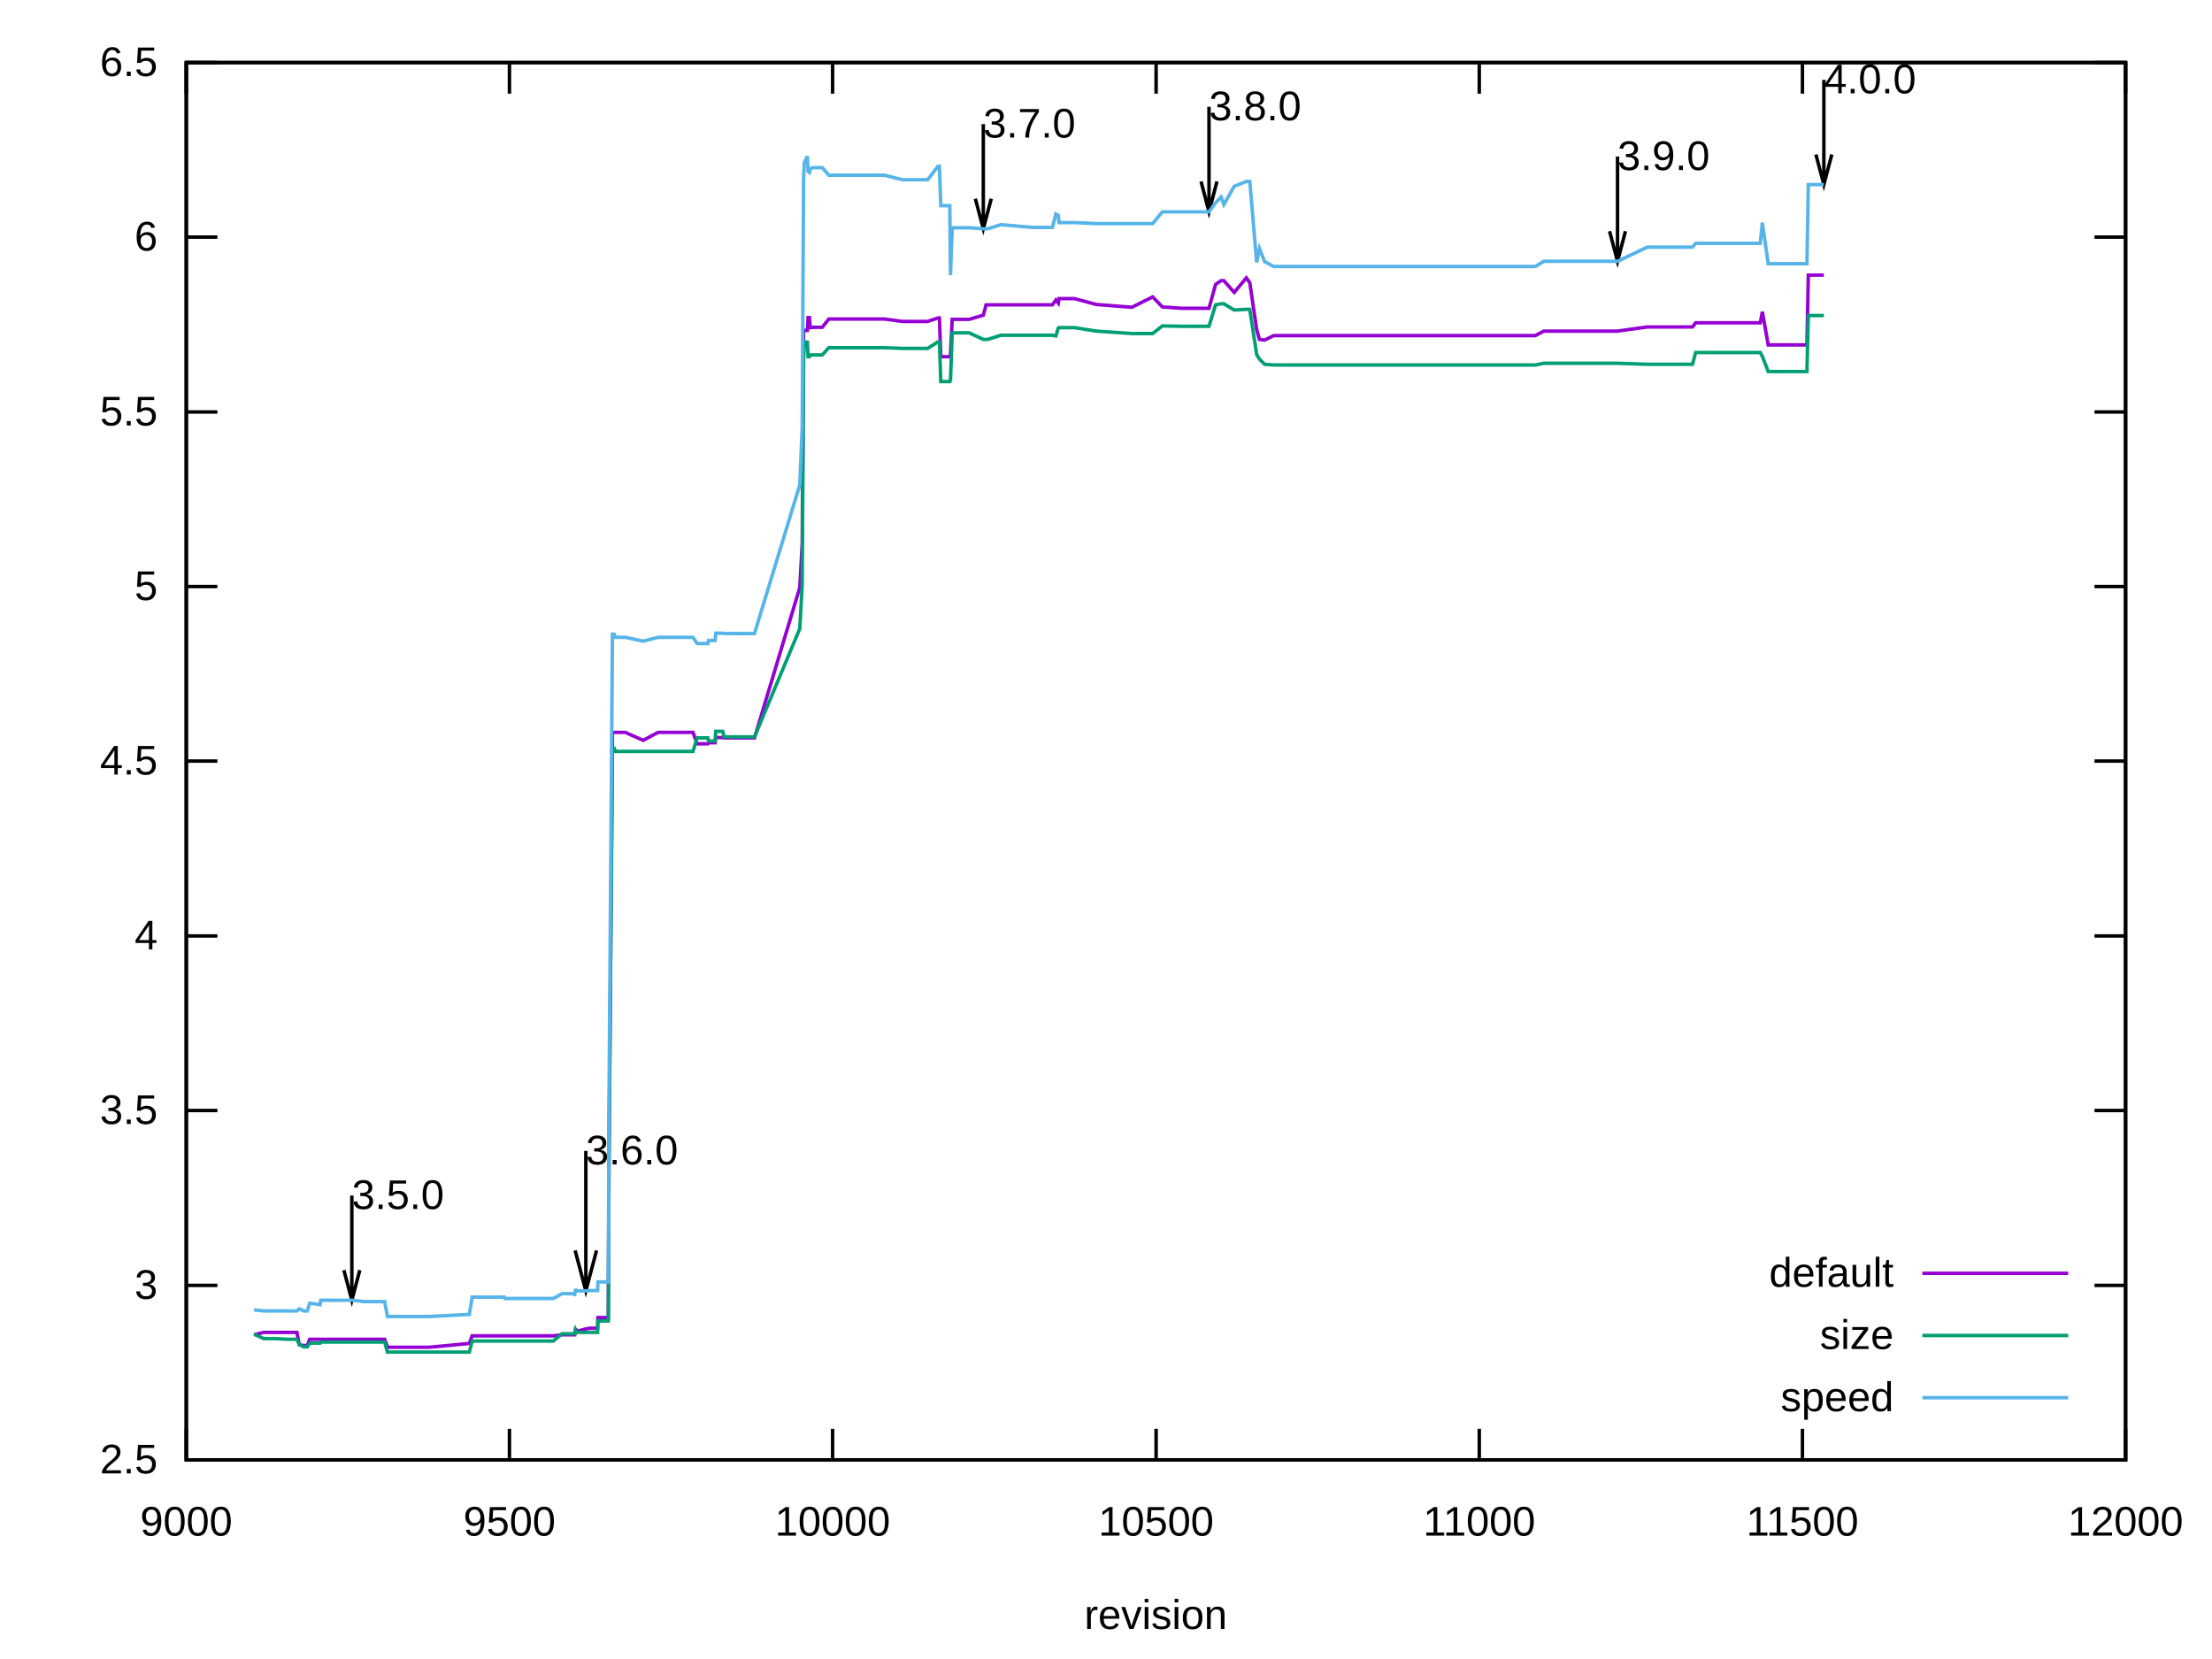
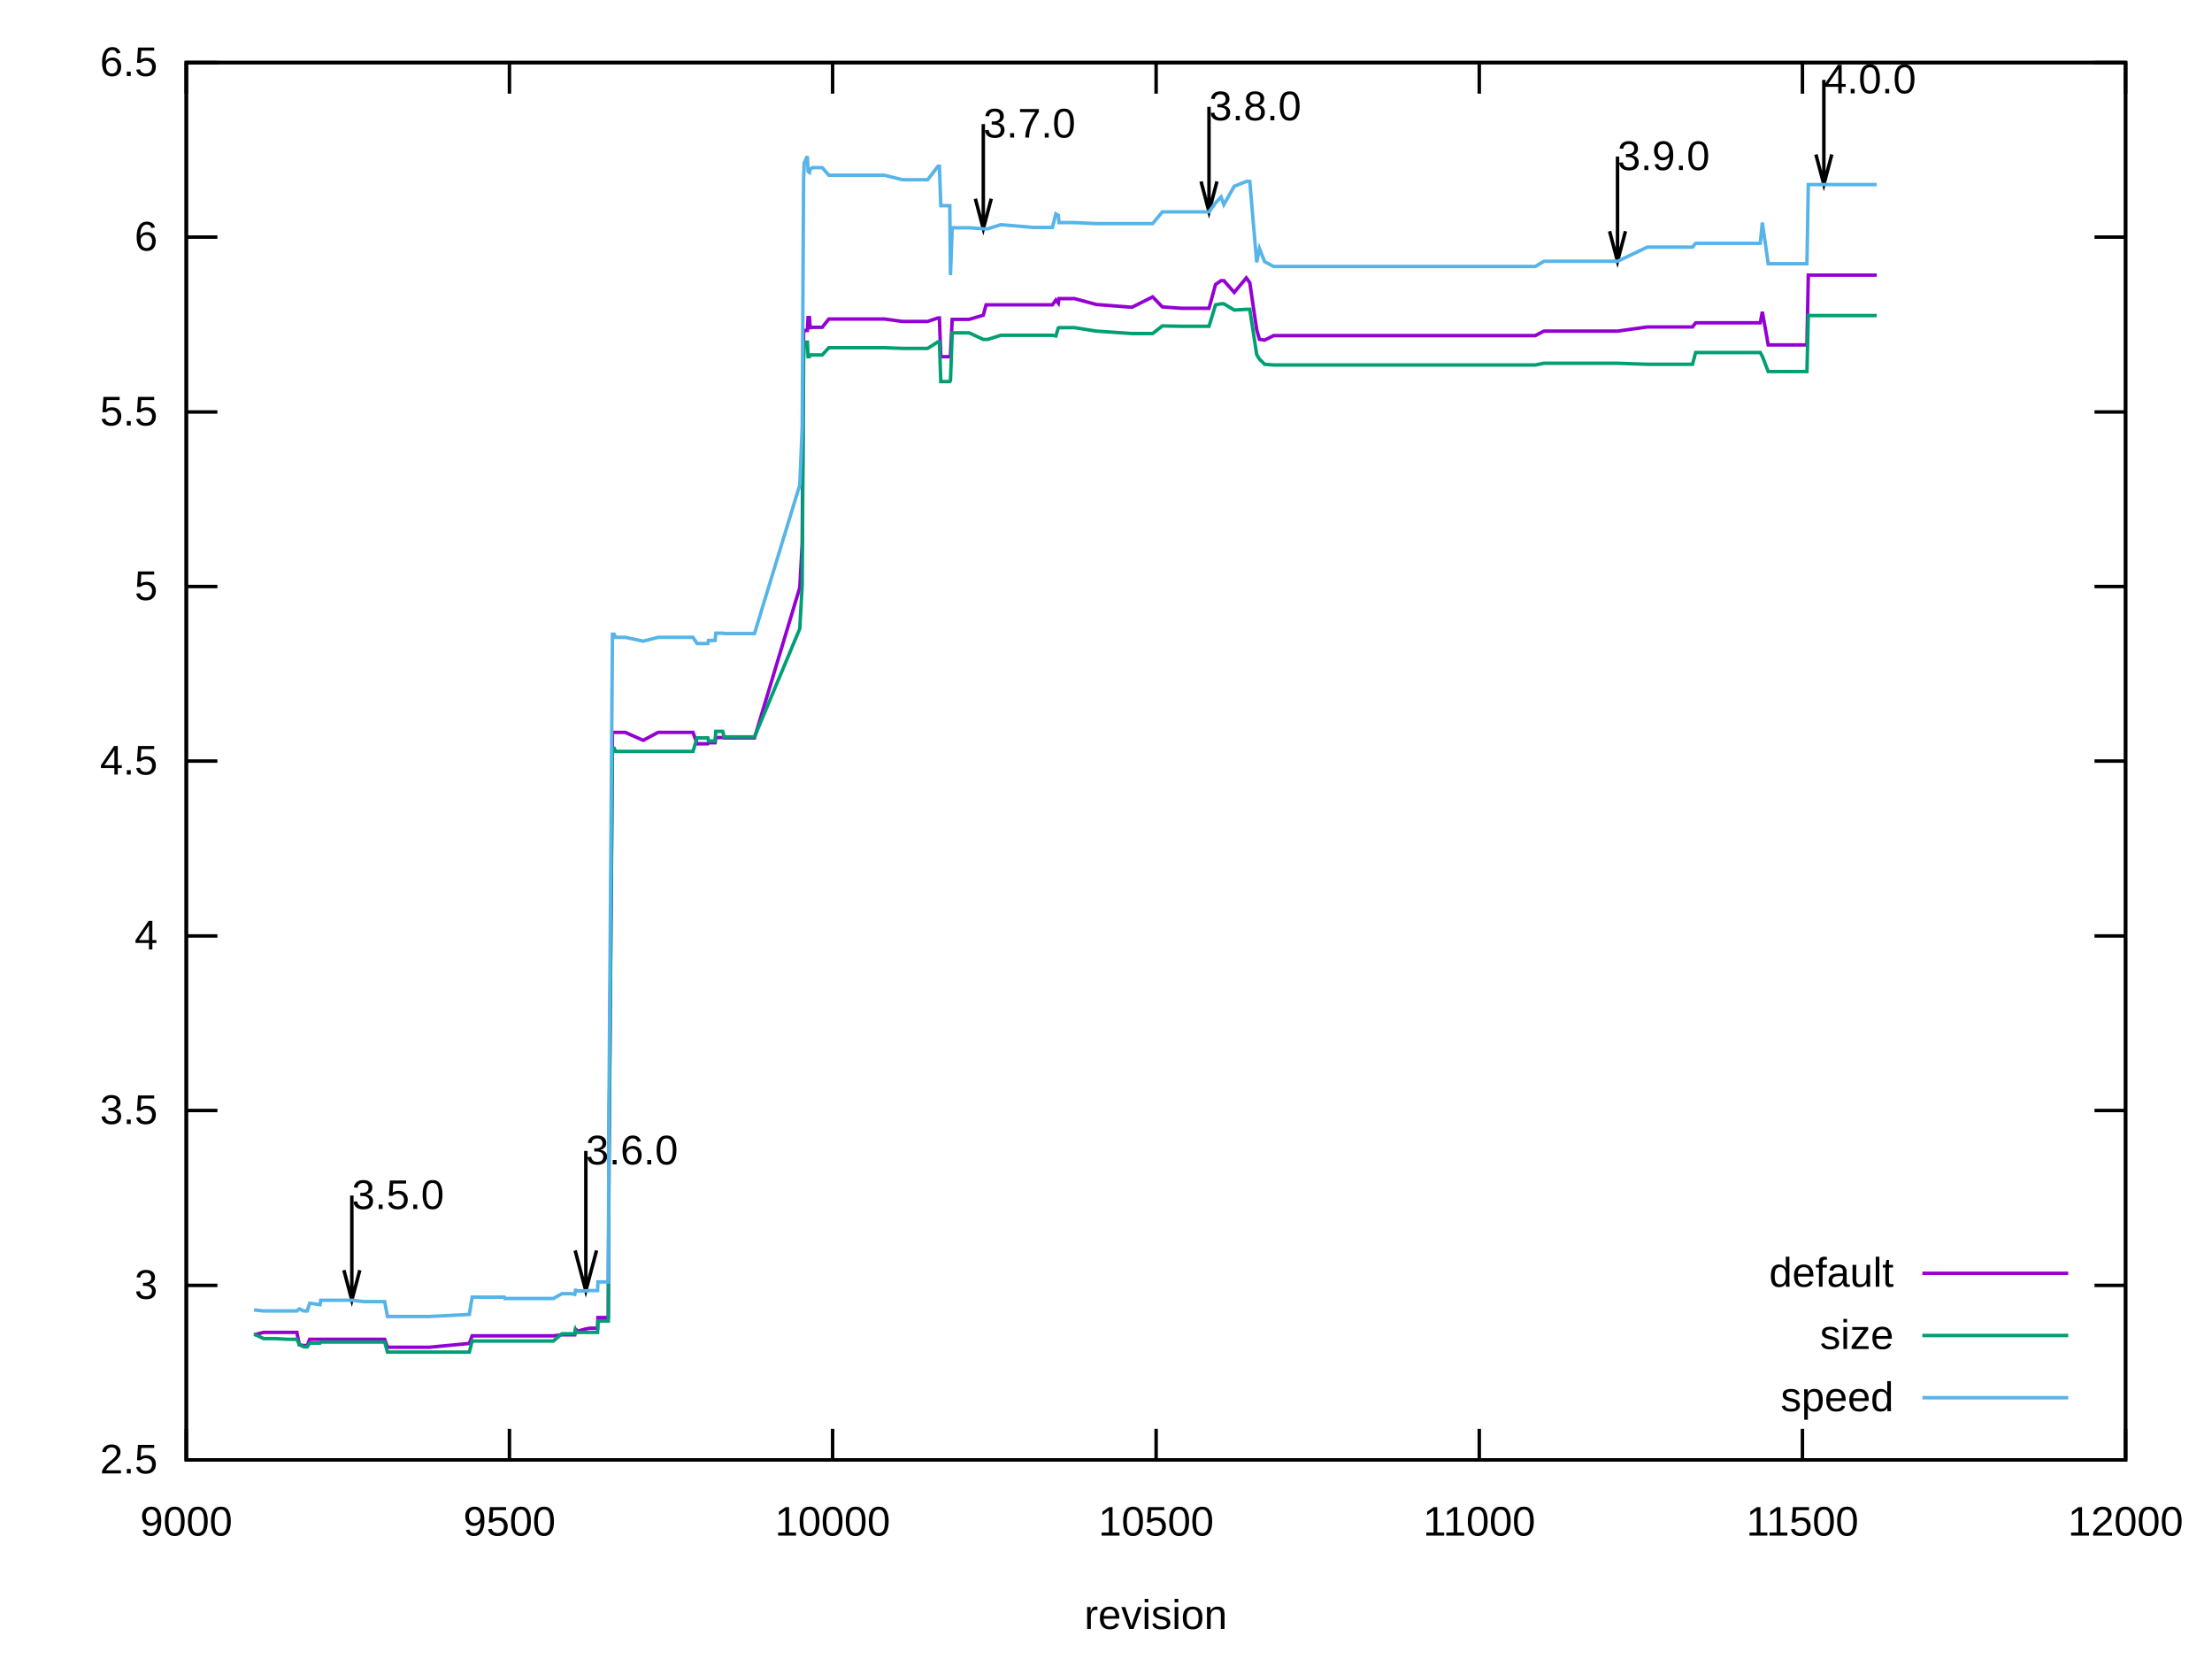
<svg xmlns="http://www.w3.org/2000/svg" xmlns:xlink="http://www.w3.org/1999/xlink" width="640" height="480" viewBox="0 0 640 480">
  <g id="gnuplot_canvas">
    <rect x="0" y="0" width="640" height="480" fill="none" />
    <defs>
      <circle id="gpDot" r="0.5" stroke-width="0.5" stroke="currentColor" />
      <path id="gpPt0" stroke-width="0.222" stroke="currentColor" d="M-1,0 h2 M0,-1 v2" />
      <path id="gpPt1" stroke-width="0.222" stroke="currentColor" d="M-1,-1 L1,1 M1,-1 L-1,1" />
      <path id="gpPt2" stroke-width="0.222" stroke="currentColor" d="M-1,0 L1,0 M0,-1 L0,1 M-1,-1 L1,1 M-1,1 L1,-1" />
      <rect id="gpPt3" stroke-width="0.222" stroke="currentColor" x="-1" y="-1" width="2" height="2" />
      <rect id="gpPt4" stroke-width="0.222" stroke="currentColor" fill="currentColor" x="-1" y="-1" width="2" height="2" />
      <circle id="gpPt5" stroke-width="0.222" stroke="currentColor" cx="0" cy="0" r="1" />
      <use xlink:href="#gpPt5" id="gpPt6" fill="currentColor" stroke="none" />
      <path id="gpPt7" stroke-width="0.222" stroke="currentColor" d="M0,-1.33 L-1.33,0.67 L1.33,0.67 z" />
      <use xlink:href="#gpPt7" id="gpPt8" fill="currentColor" stroke="none" />
      <use xlink:href="#gpPt7" id="gpPt9" stroke="currentColor" transform="rotate(180)" />
      <use xlink:href="#gpPt9" id="gpPt10" fill="currentColor" stroke="none" />
      <use xlink:href="#gpPt3" id="gpPt11" stroke="currentColor" transform="rotate(45)" />
      <use xlink:href="#gpPt11" id="gpPt12" fill="currentColor" stroke="none" />
      <path id="gpPt13" stroke-width="0.222" stroke="currentColor" d="M0,1.330 L1.265,0.411 L0.782,-1.067 L-0.782,-1.076 L-1.265,0.411 z" />
      <use xlink:href="#gpPt13" id="gpPt14" fill="currentColor" stroke="none" />
      <filter id="textbox" filterUnits="objectBoundingBox" x="0" y="0" height="1" width="1">
        <feFlood flood-color="white" flood-opacity="1" result="bgnd" />
        <feComposite in="SourceGraphic" in2="bgnd" operator="atop" />
      </filter>
      <filter id="greybox" filterUnits="objectBoundingBox" x="0" y="0" height="1" width="1">
        <feFlood flood-color="lightgrey" flood-opacity="1" result="grey" />
        <feComposite in="SourceGraphic" in2="grey" operator="atop" />
      </filter>
    </defs>
    <g fill="none" color="white" stroke="currentColor" stroke-width="1.00" stroke-linecap="butt" stroke-linejoin="miter">
</g>
    <g fill="none" color="black" stroke="currentColor" stroke-width="1.00" stroke-linecap="butt" stroke-linejoin="miter">
      <path stroke="black" d="M53.9,422.4 L62.9,422.4 M615.0,422.4 L606.0,422.4  " />
      <g transform="translate(45.6,426.3)" stroke="none" fill="black" font-family="Arial" font-size="12.00" text-anchor="end">
        <text>
          <tspan font-family="Arial"> 2.5</tspan>
        </text>
      </g>
    </g>
    <g fill="none" color="black" stroke="currentColor" stroke-width="1.00" stroke-linecap="butt" stroke-linejoin="miter">
      <path stroke="black" d="M53.9,371.9 L62.9,371.9 M615.0,371.9 L606.0,371.9  " />
      <g transform="translate(45.6,375.8)" stroke="none" fill="black" font-family="Arial" font-size="12.00" text-anchor="end">
        <text>
          <tspan font-family="Arial"> 3</tspan>
        </text>
      </g>
    </g>
    <g fill="none" color="black" stroke="currentColor" stroke-width="1.00" stroke-linecap="butt" stroke-linejoin="miter">
      <path stroke="black" d="M53.9,321.3 L62.9,321.3 M615.0,321.3 L606.0,321.3  " />
      <g transform="translate(45.6,325.2)" stroke="none" fill="black" font-family="Arial" font-size="12.00" text-anchor="end">
        <text>
          <tspan font-family="Arial"> 3.5</tspan>
        </text>
      </g>
    </g>
    <g fill="none" color="black" stroke="currentColor" stroke-width="1.00" stroke-linecap="butt" stroke-linejoin="miter">
      <path stroke="black" d="M53.9,270.8 L62.9,270.8 M615.0,270.8 L606.0,270.8  " />
      <g transform="translate(45.6,274.7)" stroke="none" fill="black" font-family="Arial" font-size="12.00" text-anchor="end">
        <text>
          <tspan font-family="Arial"> 4</tspan>
        </text>
      </g>
    </g>
    <g fill="none" color="black" stroke="currentColor" stroke-width="1.00" stroke-linecap="butt" stroke-linejoin="miter">
      <path stroke="black" d="M53.9,220.2 L62.9,220.2 M615.0,220.2 L606.0,220.2  " />
      <g transform="translate(45.6,224.1)" stroke="none" fill="black" font-family="Arial" font-size="12.00" text-anchor="end">
        <text>
          <tspan font-family="Arial"> 4.5</tspan>
        </text>
      </g>
    </g>
    <g fill="none" color="black" stroke="currentColor" stroke-width="1.00" stroke-linecap="butt" stroke-linejoin="miter">
      <path stroke="black" d="M53.9,169.7 L62.9,169.7 M615.0,169.7 L606.0,169.7  " />
      <g transform="translate(45.6,173.6)" stroke="none" fill="black" font-family="Arial" font-size="12.00" text-anchor="end">
        <text>
          <tspan font-family="Arial"> 5</tspan>
        </text>
      </g>
    </g>
    <g fill="none" color="black" stroke="currentColor" stroke-width="1.00" stroke-linecap="butt" stroke-linejoin="miter">
      <path stroke="black" d="M53.9,119.2 L62.9,119.2 M615.0,119.2 L606.0,119.2  " />
      <g transform="translate(45.6,123.1)" stroke="none" fill="black" font-family="Arial" font-size="12.00" text-anchor="end">
        <text>
          <tspan font-family="Arial"> 5.5</tspan>
        </text>
      </g>
    </g>
    <g fill="none" color="black" stroke="currentColor" stroke-width="1.00" stroke-linecap="butt" stroke-linejoin="miter">
      <path stroke="black" d="M53.9,68.6 L62.9,68.6 M615.0,68.6 L606.0,68.6  " />
      <g transform="translate(45.6,72.5)" stroke="none" fill="black" font-family="Arial" font-size="12.00" text-anchor="end">
        <text>
          <tspan font-family="Arial"> 6</tspan>
        </text>
      </g>
    </g>
    <g fill="none" color="black" stroke="currentColor" stroke-width="1.00" stroke-linecap="butt" stroke-linejoin="miter">
      <path stroke="black" d="M53.9,18.1 L62.9,18.1 M615.0,18.1 L606.0,18.1  " />
      <g transform="translate(45.6,22.0)" stroke="none" fill="black" font-family="Arial" font-size="12.00" text-anchor="end">
        <text>
          <tspan font-family="Arial"> 6.5</tspan>
        </text>
      </g>
    </g>
    <g fill="none" color="black" stroke="currentColor" stroke-width="1.00" stroke-linecap="butt" stroke-linejoin="miter">
      <path stroke="black" d="M53.9,422.4 L53.9,413.4 M53.9,18.1 L53.9,27.1  " />
      <g transform="translate(53.9,444.3)" stroke="none" fill="black" font-family="Arial" font-size="12.00" text-anchor="middle">
        <text>
          <tspan font-family="Arial"> 9000</tspan>
        </text>
      </g>
    </g>
    <g fill="none" color="black" stroke="currentColor" stroke-width="1.00" stroke-linecap="butt" stroke-linejoin="miter">
      <path stroke="black" d="M147.4,422.4 L147.4,413.4 M147.4,18.1 L147.4,27.1  " />
      <g transform="translate(147.4,444.3)" stroke="none" fill="black" font-family="Arial" font-size="12.00" text-anchor="middle">
        <text>
          <tspan font-family="Arial"> 9500</tspan>
        </text>
      </g>
    </g>
    <g fill="none" color="black" stroke="currentColor" stroke-width="1.00" stroke-linecap="butt" stroke-linejoin="miter">
      <path stroke="black" d="M240.9,422.4 L240.9,413.4 M240.9,18.1 L240.9,27.1  " />
      <g transform="translate(240.9,444.3)" stroke="none" fill="black" font-family="Arial" font-size="12.00" text-anchor="middle">
        <text>
          <tspan font-family="Arial"> 10000</tspan>
        </text>
      </g>
    </g>
    <g fill="none" color="black" stroke="currentColor" stroke-width="1.00" stroke-linecap="butt" stroke-linejoin="miter">
      <path stroke="black" d="M334.5,422.4 L334.5,413.4 M334.5,18.1 L334.5,27.1  " />
      <g transform="translate(334.5,444.3)" stroke="none" fill="black" font-family="Arial" font-size="12.00" text-anchor="middle">
        <text>
          <tspan font-family="Arial"> 10500</tspan>
        </text>
      </g>
    </g>
    <g fill="none" color="black" stroke="currentColor" stroke-width="1.00" stroke-linecap="butt" stroke-linejoin="miter">
      <path stroke="black" d="M428.0,422.4 L428.0,413.4 M428.0,18.1 L428.0,27.1  " />
      <g transform="translate(428.0,444.3)" stroke="none" fill="black" font-family="Arial" font-size="12.00" text-anchor="middle">
        <text>
          <tspan font-family="Arial"> 11000</tspan>
        </text>
      </g>
    </g>
    <g fill="none" color="black" stroke="currentColor" stroke-width="1.00" stroke-linecap="butt" stroke-linejoin="miter">
      <path stroke="black" d="M521.5,422.4 L521.5,413.4 M521.5,18.1 L521.5,27.1  " />
      <g transform="translate(521.5,444.3)" stroke="none" fill="black" font-family="Arial" font-size="12.00" text-anchor="middle">
        <text>
          <tspan font-family="Arial"> 11500</tspan>
        </text>
      </g>
    </g>
    <g fill="none" color="black" stroke="currentColor" stroke-width="1.00" stroke-linecap="butt" stroke-linejoin="miter">
      <path stroke="black" d="M615.0,422.4 L615.0,413.4 M615.0,18.1 L615.0,27.1  " />
      <g transform="translate(615.0,444.3)" stroke="none" fill="black" font-family="Arial" font-size="12.00" text-anchor="middle">
        <text>
          <tspan font-family="Arial"> 12000</tspan>
        </text>
      </g>
    </g>
    <g fill="none" color="black" stroke="currentColor" stroke-width="1.00" stroke-linecap="butt" stroke-linejoin="miter">
</g>
    <g fill="none" color="black" stroke="currentColor" stroke-width="1.00" stroke-linecap="butt" stroke-linejoin="miter">
      <path stroke="black" d="M53.9,18.1 L53.9,422.4 L615.0,422.4 L615.0,18.1 L53.9,18.1 Z  " />
      <g transform="translate(101.8,349.8)" stroke="none" fill="black" font-family="Arial" font-size="12.00" text-anchor="start">
        <text>
          <tspan font-family="Arial">3.5.0</tspan>
        </text>
      </g>
      <g transform="translate(169.5,336.9)" stroke="none" fill="black" font-family="Arial" font-size="12.00" text-anchor="start">
        <text>
          <tspan font-family="Arial">3.6.0</tspan>
        </text>
      </g>
      <g transform="translate(284.5,39.8)" stroke="none" fill="black" font-family="Arial" font-size="12.00" text-anchor="start">
        <text>
          <tspan font-family="Arial">3.7.0</tspan>
        </text>
      </g>
      <g transform="translate(349.8,34.8)" stroke="none" fill="black" font-family="Arial" font-size="12.00" text-anchor="start">
        <text>
          <tspan font-family="Arial">3.8.0</tspan>
        </text>
      </g>
      <g transform="translate(468.0,49.2)" stroke="none" fill="black" font-family="Arial" font-size="12.00" text-anchor="start">
        <text>
          <tspan font-family="Arial">3.9.0</tspan>
        </text>
      </g>
      <g transform="translate(527.7,27.0)" stroke="none" fill="black" font-family="Arial" font-size="12.00" text-anchor="start">
        <text>
          <tspan font-family="Arial">4.0.0</tspan>
        </text>
      </g>
      <path stroke="black" d="M99.5,367.5 L101.8,376.2 L104.1,367.5 M101.8,345.9 L101.8,376.2 M166.4,361.8 L169.5,373.5 L172.6,361.8   M169.5,333.0 L169.5,373.5 M282.2,57.5 L284.5,66.2 L286.8,57.5 M284.5,35.9 L284.5,66.2 M347.5,52.5   L349.8,61.3 L352.1,52.5 M349.8,30.9 L349.8,61.3 M465.7,66.9 L468.0,75.6 L470.3,66.9 M468.0,45.3   L468.0,75.6 M525.4,44.7 L527.7,53.4 L530.0,44.7 M527.7,23.1 L527.7,53.4  " />
    </g>
    <g fill="none" color="black" stroke="currentColor" stroke-width="1.00" stroke-linecap="butt" stroke-linejoin="miter">
      <g transform="translate(334.4,471.3)" stroke="none" fill="black" font-family="Arial" font-size="12.00" text-anchor="middle">
        <text>
          <tspan font-family="Arial">revision</tspan>
        </text>
      </g>
    </g>
    <g fill="none" color="black" stroke="currentColor" stroke-width="1.00" stroke-linecap="butt" stroke-linejoin="miter">
</g>
    <g id="gnuplot_plot_1">
      <g fill="none" color="black" stroke="currentColor" stroke-width="1.00" stroke-linecap="butt" stroke-linejoin="miter">
        <g transform="translate(547.9,372.3)" stroke="none" fill="black" font-family="Arial" font-size="12.00" text-anchor="end">
          <text>
            <tspan font-family="Arial">default</tspan>
          </text>
        </g>
      </g>
      <g fill="none" color="black" stroke="currentColor" stroke-width="1.00" stroke-linecap="butt" stroke-linejoin="miter">
-         <path stroke="rgb(148,   0, 211)" d="M556.2,368.4 L598.4,368.4 M73.5,386.2 L76.3,385.5 L77.1,385.5 L77.7,385.5 L79.7,385.5 L83.3,385.5   L85.9,385.5 L86.6,389.1 L87.9,389.3 L88.9,389.3 L89.6,387.5 L90.0,387.5 L92.6,387.5 L92.8,387.5   L94.7,387.5 L97.5,387.5 L101.8,387.5 L105.3,387.5 L108.3,387.5 L111.3,387.5 L112.1,389.8 L113.6,389.8   L120.1,389.8 L124.2,389.8 L135.8,388.7 L136.6,386.5 L137.1,386.5 L138.4,386.5 L140.1,386.5 L143.3,386.5   L145.0,386.5 L145.9,386.5 L146.1,386.5 L147.0,386.5 L151.3,386.5 L154.9,386.5 L156.8,386.5 L160.1,386.5   L162.6,386.2 L164.1,386.2 L165.4,386.2 L166.3,386.2 L166.5,384.6 L166.7,384.7 L166.9,385.2 L169.5,384.5   L170.6,384.3 L172.1,384.3 L172.7,384.3 L172.9,384.3 L173.0,381.2 L173.2,381.2 L173.6,381.2 L174.5,381.2   L174.7,381.2 L175.3,381.2 L175.7,381.2 L176.0,381.2 L176.2,334.9 L177.2,211.9 L177.7,211.9 L178.1,211.9   L178.3,211.9 L178.5,211.9 L180.9,211.9 L186.1,214.2 L190.4,211.9 L192.3,211.9 L193.6,211.9 L194.4,211.9   L196.2,211.9 L196.8,211.9 L197.0,211.9 L197.2,211.9 L197.4,211.9 L198.5,211.9 L200.5,211.9 L201.7,215.2   L201.8,215.2 L202.2,215.2 L203.0,215.2 L204.1,215.2 L204.8,215.2 L205.0,214.9 L206.3,214.9 L206.9,214.9   L207.1,213.4 L207.3,213.4 L209.1,213.4 L209.5,213.5 L210.3,213.5 L218.3,213.5 L231.4,170.0 L232.1,157.3   L232.5,96.3 L232.7,95.6 L233.6,95.6 L233.8,91.9 L234.2,91.9 L234.4,94.8 L235.1,94.7 L236.4,94.7   L237.9,94.7 L239.8,92.3 L240.4,92.3 L240.9,92.3 L244.1,92.3 L249.9,92.3 L251.8,92.3 L253.8,92.3   L254.4,92.3 L255.3,92.3 L255.9,92.3 L261.1,93.0 L264.1,93.0 L268.4,93.0 L271.4,92.0 L271.8,92.0   L272.2,103.2 L273.5,103.2 L274.8,103.2 L275.0,102.7 L275.5,92.4 L276.8,92.4 L280.0,92.4 L280.4,92.4   L284.5,91.2 L285.3,88.2 L285.8,88.2 L289.6,88.2 L298.9,88.2 L299.7,88.2 L304.5,88.2 L305.5,86.8   L306.2,87.7 L306.4,86.4 L309.4,86.4 L309.6,86.4 L310.9,86.4 L317.2,88.1 L327.5,88.9 L333.5,85.9   L336.3,88.8 L341.9,89.2 L345.3,89.2 L349.8,89.2 L351.7,82.3 L353.3,81.2 L354.1,81.2 L357.1,84.6   L360.6,80.4 L361.6,81.8 L363.6,95.4 L364.4,98.2 L365.9,98.4 L368.5,97.1 L385.9,97.1 L387.2,97.1   L387.9,97.1 L388.1,97.1 L388.3,97.1 L388.7,97.1 L390.6,97.1 L409.3,97.1 L420.5,97.1 L423.1,97.1   L444.2,97.1 L446.7,95.8 L456.0,95.8 L468.0,95.8 L476.6,94.6 L489.7,94.6 L490.6,93.4 L497.4,93.4   L509.3,93.4 L509.9,90.2 L511.6,99.8 L522.8,99.8 L523.2,79.6 L527.7,79.6  " />
+         <path stroke="rgb(148,   0, 211)" d="M556.2,368.4 L598.4,368.4 M73.5,386.2 L76.3,385.5 L77.1,385.5 L77.7,385.5 L79.7,385.5 L83.3,385.5   L85.9,385.5 L86.6,389.1 L87.9,389.3 L88.9,389.3 L89.6,387.5 L90.0,387.5 L92.6,387.5 L92.8,387.5   L94.7,387.5 L97.5,387.5 L101.8,387.5 L105.3,387.5 L108.3,387.5 L111.3,387.5 L112.1,389.8 L113.6,389.8   L120.1,389.8 L124.2,389.8 L135.8,388.7 L136.6,386.5 L137.1,386.5 L138.4,386.5 L140.1,386.5 L143.3,386.5   L145.0,386.5 L145.9,386.5 L146.1,386.5 L147.0,386.5 L151.3,386.5 L154.9,386.5 L156.8,386.5 L160.1,386.5   L162.6,386.2 L164.1,386.2 L165.4,386.2 L166.3,386.2 L166.5,384.6 L166.7,384.7 L166.9,385.2 L169.5,384.5   L170.6,384.3 L172.1,384.3 L172.7,384.3 L172.9,384.3 L173.0,381.2 L173.2,381.2 L173.6,381.2 L174.5,381.2   L174.7,381.2 L175.3,381.2 L175.7,381.2 L176.0,381.2 L176.2,334.9 L177.2,211.9 L177.7,211.9 L178.1,211.9   L178.3,211.9 L178.5,211.9 L180.9,211.9 L186.1,214.2 L190.4,211.9 L192.3,211.9 L193.6,211.9 L194.4,211.9   L196.2,211.9 L196.8,211.9 L197.0,211.9 L197.2,211.9 L197.4,211.9 L198.5,211.9 L200.5,211.9 L201.7,215.2   L201.8,215.2 L202.2,215.2 L203.0,215.2 L204.1,215.2 L204.8,215.2 L205.0,214.9 L206.3,214.9 L206.9,214.9   L207.1,213.4 L207.3,213.4 L209.1,213.4 L209.5,213.5 L210.3,213.5 L218.3,213.5 L231.4,170.0 L232.1,157.3   L232.5,96.3 L232.7,95.6 L233.6,95.6 L233.8,91.9 L234.2,91.9 L234.4,94.8 L235.1,94.7 L236.4,94.7   L237.9,94.7 L239.8,92.3 L240.4,92.3 L240.9,92.3 L244.1,92.3 L249.9,92.3 L251.8,92.3 L253.8,92.3   L254.4,92.3 L255.3,92.3 L255.9,92.3 L261.1,93.0 L264.1,93.0 L268.4,93.0 L271.4,92.0 L271.8,92.0   L272.2,103.2 L273.5,103.2 L274.8,103.2 L275.0,102.7 L275.5,92.4 L276.8,92.4 L280.0,92.4 L280.4,92.4   L284.5,91.2 L285.3,88.2 L285.8,88.2 L289.6,88.2 L298.9,88.2 L299.7,88.2 L304.5,88.2 L305.5,86.8   L306.2,87.7 L306.4,86.4 L309.4,86.4 L309.6,86.4 L310.9,86.4 L317.2,88.1 L327.5,88.9 L333.5,85.9   L336.3,88.8 L341.9,89.2 L345.3,89.2 L349.8,89.2 L351.7,82.3 L353.3,81.2 L354.1,81.2 L357.1,84.6   L360.6,80.4 L361.6,81.8 L363.6,95.4 L364.4,98.2 L365.9,98.4 L368.5,97.1 L385.9,97.1 L387.2,97.1   L387.9,97.1 L388.1,97.1 L388.3,97.1 L388.7,97.1 L390.6,97.1 L409.3,97.1 L420.5,97.1 L423.1,97.1   L444.2,97.1 L446.7,95.8 L456.0,95.8 L468.0,95.8 L476.6,94.6 L489.7,94.6 L490.6,93.4 L497.4,93.4   L509.3,93.4 L509.9,90.2 L511.6,99.8 L522.8,99.8 L523.2,79.6 L527.7,79.6 L537.6,79.6 L542.8,79.6   L543.0,79.6  " />
      </g>
    </g>
    <g id="gnuplot_plot_2">
      <g fill="none" color="black" stroke="currentColor" stroke-width="1.00" stroke-linecap="butt" stroke-linejoin="miter">
        <g transform="translate(547.9,390.3)" stroke="none" fill="black" font-family="Arial" font-size="12.00" text-anchor="end">
          <text>
            <tspan font-family="Arial">size</tspan>
          </text>
        </g>
      </g>
      <g fill="none" color="black" stroke="currentColor" stroke-width="1.00" stroke-linecap="butt" stroke-linejoin="miter">
-         <path stroke="rgb(  0, 158, 115)" d="M556.2,386.4 L598.4,386.4 M73.5,386.0 L76.3,387.3 L77.1,387.3 L77.7,387.3 L79.7,387.3 L83.3,387.5   L85.9,387.5 L86.6,389.0 L87.9,389.7 L88.9,389.7 L89.6,388.6 L90.0,388.6 L92.6,388.6 L92.8,388.3   L94.7,388.3 L97.5,388.3 L101.8,388.3 L105.3,388.3 L108.3,388.3 L111.3,388.3 L112.1,391.2 L113.6,391.2   L120.1,391.2 L124.2,391.2 L135.8,391.2 L136.6,388.0 L137.1,388.0 L138.4,388.0 L140.1,388.0 L143.3,388.0   L145.0,388.0 L145.9,388.0 L146.1,388.0 L147.0,388.0 L151.3,388.0 L154.9,388.0 L156.8,388.0 L160.1,388.0   L162.6,385.9 L164.1,385.9 L165.4,385.9 L166.3,385.9 L166.5,385.0 L166.7,385.6 L166.9,385.5 L169.5,385.5   L170.6,385.5 L172.1,385.5 L172.7,385.5 L172.9,385.5 L173.0,382.2 L173.2,382.2 L173.6,382.2 L174.5,382.2   L174.7,382.2 L175.3,382.2 L175.7,382.2 L176.0,382.2 L176.2,336.2 L177.2,216.5 L177.7,216.5 L178.1,217.4   L178.3,217.4 L178.5,217.4 L180.9,217.4 L186.1,217.4 L190.4,217.4 L192.3,217.4 L193.6,217.4 L194.4,217.4   L196.2,217.4 L196.8,217.4 L197.0,217.4 L197.2,217.4 L197.4,217.4 L198.5,217.4 L200.5,217.4 L201.7,213.5   L201.8,213.5 L202.2,213.5 L203.0,213.5 L204.1,213.5 L204.8,213.5 L205.0,214.4 L206.3,214.4 L206.9,214.4   L207.1,211.6 L207.3,211.6 L209.1,211.6 L209.5,213.2 L210.3,213.2 L218.3,213.2 L231.4,181.9 L232.1,169.3   L232.5,104.7 L232.7,99.0 L233.6,99.0 L233.8,103.2 L234.2,103.2 L234.4,102.7 L235.1,102.7 L236.4,102.7   L237.9,102.7 L239.8,100.6 L240.4,100.6 L240.9,100.6 L244.1,100.6 L249.9,100.6 L251.8,100.6 L253.8,100.6   L254.4,100.6 L255.3,100.6 L255.9,100.6 L261.1,100.8 L264.1,100.8 L268.4,100.8 L271.4,98.9 L271.8,98.9   L272.2,110.4 L273.5,110.4 L274.8,110.4 L275.0,110.1 L275.5,96.3 L276.8,96.3 L280.0,96.3 L280.4,96.3   L284.5,98.2 L285.3,98.2 L285.8,98.2 L289.6,97.0 L298.9,97.0 L299.7,97.0 L304.5,97.0 L305.5,97.2   L306.2,94.9 L306.4,94.8 L309.4,94.8 L309.6,94.8 L310.9,94.8 L317.2,95.8 L327.5,96.5 L333.5,96.5   L336.3,94.3 L341.9,94.4 L345.3,94.4 L349.8,94.4 L351.7,88.2 L353.3,87.9 L354.1,87.9 L357.1,89.7   L360.6,89.5 L361.6,89.5 L363.6,102.6 L364.4,103.9 L365.9,105.4 L368.5,105.6 L385.9,105.6 L387.2,105.6   L387.9,105.6 L388.1,105.6 L388.3,105.6 L388.7,105.6 L390.6,105.6 L409.3,105.6 L420.5,105.6 L423.1,105.6   L444.2,105.6 L446.7,105.1 L456.0,105.1 L468.0,105.1 L476.6,105.4 L489.7,105.4 L490.6,102.0 L497.4,102.0   L509.3,102.0 L509.9,103.1 L511.6,107.5 L522.8,107.5 L523.2,91.3 L527.7,91.3  " />
+         <path stroke="rgb(  0, 158, 115)" d="M556.2,386.4 L598.4,386.4 M73.5,386.0 L76.3,387.3 L77.1,387.3 L77.7,387.3 L79.7,387.3 L83.3,387.5   L85.9,387.5 L86.6,389.0 L87.9,389.7 L88.9,389.7 L89.6,388.6 L90.0,388.6 L92.6,388.6 L92.8,388.3   L94.7,388.3 L97.5,388.3 L101.8,388.3 L105.3,388.3 L108.3,388.3 L111.3,388.3 L112.1,391.2 L113.6,391.2   L120.1,391.2 L124.2,391.2 L135.8,391.2 L136.6,388.0 L137.1,388.0 L138.4,388.0 L140.1,388.0 L143.3,388.0   L145.0,388.0 L145.9,388.0 L146.1,388.0 L147.0,388.0 L151.3,388.0 L154.9,388.0 L156.8,388.0 L160.1,388.0   L162.6,385.9 L164.1,385.9 L165.4,385.9 L166.3,385.9 L166.5,385.0 L166.7,385.6 L166.9,385.5 L169.5,385.5   L170.6,385.5 L172.1,385.5 L172.7,385.5 L172.9,385.5 L173.0,382.2 L173.2,382.2 L173.6,382.2 L174.5,382.2   L174.7,382.2 L175.3,382.2 L175.7,382.2 L176.0,382.2 L176.2,336.2 L177.2,216.5 L177.7,216.5 L178.1,217.4   L178.3,217.4 L178.5,217.4 L180.9,217.4 L186.1,217.4 L190.4,217.4 L192.3,217.4 L193.6,217.4 L194.4,217.4   L196.2,217.4 L196.8,217.4 L197.0,217.4 L197.2,217.4 L197.4,217.4 L198.5,217.4 L200.5,217.4 L201.7,213.5   L201.8,213.5 L202.2,213.5 L203.0,213.5 L204.1,213.5 L204.8,213.5 L205.0,214.4 L206.3,214.4 L206.9,214.4   L207.1,211.6 L207.3,211.6 L209.1,211.6 L209.5,213.2 L210.3,213.2 L218.3,213.2 L231.4,181.9 L232.1,169.3   L232.5,104.7 L232.7,99.0 L233.6,99.0 L233.8,103.2 L234.2,103.2 L234.4,102.7 L235.1,102.7 L236.4,102.7   L237.9,102.7 L239.8,100.6 L240.4,100.6 L240.9,100.6 L244.1,100.6 L249.9,100.6 L251.8,100.6 L253.8,100.6   L254.4,100.6 L255.3,100.6 L255.9,100.6 L261.1,100.8 L264.1,100.8 L268.4,100.8 L271.4,98.9 L271.8,98.9   L272.2,110.4 L273.5,110.4 L274.8,110.4 L275.0,110.1 L275.5,96.3 L276.8,96.3 L280.0,96.3 L280.4,96.3   L284.5,98.2 L285.3,98.2 L285.8,98.2 L289.6,97.0 L298.9,97.0 L299.7,97.0 L304.5,97.0 L305.5,97.2   L306.2,94.9 L306.4,94.8 L309.4,94.8 L309.6,94.8 L310.9,94.8 L317.2,95.8 L327.5,96.5 L333.5,96.5   L336.3,94.3 L341.9,94.4 L345.3,94.4 L349.8,94.4 L351.7,88.2 L353.3,87.9 L354.1,87.9 L357.1,89.7   L360.6,89.5 L361.6,89.5 L363.6,102.6 L364.4,103.9 L365.9,105.4 L368.5,105.6 L385.9,105.6 L387.2,105.6   L387.9,105.6 L388.1,105.6 L388.3,105.6 L388.7,105.6 L390.6,105.6 L409.3,105.6 L420.5,105.6 L423.1,105.6   L444.2,105.6 L446.7,105.1 L456.0,105.1 L468.0,105.1 L476.6,105.4 L489.7,105.4 L490.6,102.0 L497.4,102.0   L509.3,102.0 L509.9,103.1 L511.6,107.5 L522.8,107.5 L523.2,91.3 L527.7,91.3 L537.6,91.3 L542.8,91.3   L543.0,91.3  " />
      </g>
    </g>
    <g id="gnuplot_plot_3">
      <g fill="none" color="black" stroke="currentColor" stroke-width="1.00" stroke-linecap="butt" stroke-linejoin="miter">
        <g transform="translate(547.9,408.3)" stroke="none" fill="black" font-family="Arial" font-size="12.00" text-anchor="end">
          <text>
            <tspan font-family="Arial">speed</tspan>
          </text>
        </g>
      </g>
      <g fill="none" color="black" stroke="currentColor" stroke-width="1.00" stroke-linecap="butt" stroke-linejoin="miter">
-         <path stroke="rgb( 86, 180, 233)" d="M556.2,404.4 L598.4,404.4 M73.5,379.0 L76.3,379.3 L77.1,379.3 L77.7,379.3 L79.7,379.3 L83.3,379.3   L85.9,379.3 L86.6,378.7 L87.9,379.3 L88.9,379.3 L89.6,377.1 L90.0,377.1 L92.6,377.5 L92.8,376.2   L94.7,376.2 L97.5,376.2 L101.8,376.2 L105.3,376.6 L108.3,376.6 L111.3,376.6 L112.1,380.9 L113.6,380.9   L120.1,380.9 L124.2,380.9 L135.8,380.3 L136.6,375.3 L137.1,375.3 L138.4,375.3 L140.1,375.3 L143.3,375.3   L145.0,375.3 L145.9,375.3 L146.1,375.7 L147.0,375.7 L151.3,375.7 L154.9,375.7 L156.8,375.7 L160.1,375.7   L162.6,374.3 L164.1,374.3 L165.4,374.3 L166.3,374.5 L166.5,373.3 L166.7,373.3 L166.9,373.5 L169.5,373.5   L170.6,373.4 L172.1,373.4 L172.7,373.4 L172.9,373.4 L173.0,370.9 L173.2,370.9 L173.6,370.9 L174.5,370.9   L174.7,370.9 L175.3,370.9 L175.7,370.9 L176.0,370.9 L176.2,318.7 L177.2,183.5 L177.7,183.5 L178.1,184.4   L178.3,184.4 L178.5,184.4 L180.9,184.4 L186.1,185.5 L190.4,184.4 L192.3,184.4 L193.6,184.4 L194.4,184.4   L196.2,184.4 L196.8,184.4 L197.0,184.4 L197.2,184.4 L197.4,184.4 L198.5,184.4 L200.5,184.4 L201.7,186.2   L201.8,186.2 L202.2,186.2 L203.0,186.2 L204.1,186.2 L204.8,186.2 L205.0,185.3 L206.3,185.3 L206.9,185.3   L207.1,183.2 L207.3,183.2 L209.1,183.2 L209.5,183.3 L210.3,183.3 L218.3,183.3 L231.4,140.3 L232.1,123.5   L232.5,51.9 L232.7,47.1 L233.6,45.2 L233.8,49.6 L234.2,49.9 L234.4,48.9 L235.1,48.5 L236.4,48.5   L237.9,48.5 L239.8,50.7 L240.4,50.7 L240.9,50.7 L244.1,50.7 L249.9,50.7 L251.8,50.7 L253.8,50.7   L254.4,50.7 L255.3,50.7 L255.9,50.7 L261.1,52.0 L264.1,52.0 L268.4,52.0 L271.4,48.1 L271.8,48.1   L272.2,59.5 L273.5,59.5 L274.8,59.5 L275.0,79.6 L275.5,65.9 L276.8,65.9 L280.0,65.9 L280.4,65.9   L284.5,66.2 L285.3,66.2 L285.8,66.2 L289.6,65.0 L298.9,65.8 L299.7,65.8 L304.5,65.8 L305.5,61.9   L306.2,62.3 L306.4,64.4 L309.4,64.4 L309.6,64.4 L310.9,64.4 L317.2,64.7 L327.5,64.7 L333.5,64.7   L336.3,61.3 L341.9,61.3 L345.3,61.3 L349.8,61.3 L351.7,58.7 L353.3,57.0 L354.1,59.2 L357.1,53.9   L360.6,52.5 L361.6,52.5 L363.6,75.9 L364.4,71.9 L365.9,75.7 L368.5,77.1 L385.9,77.1 L387.2,77.1   L387.9,77.1 L388.1,77.1 L388.3,77.1 L388.7,77.1 L390.6,77.1 L409.3,77.1 L420.5,77.1 L423.1,77.1   L444.2,77.1 L446.7,75.6 L456.0,75.6 L468.0,75.6 L476.6,71.5 L489.7,71.5 L490.6,70.4 L497.4,70.4   L509.3,70.4 L509.9,64.4 L511.6,76.3 L522.8,76.3 L523.2,53.4 L527.7,53.4  " />
+         <path stroke="rgb( 86, 180, 233)" d="M556.2,404.4 L598.4,404.4 M73.5,379.0 L76.3,379.3 L77.1,379.3 L77.7,379.3 L79.7,379.3 L83.3,379.3   L85.9,379.3 L86.6,378.7 L87.9,379.3 L88.9,379.3 L89.6,377.1 L90.0,377.1 L92.6,377.5 L92.8,376.2   L94.7,376.2 L97.5,376.2 L101.8,376.2 L105.3,376.6 L108.3,376.6 L111.3,376.6 L112.1,380.9 L113.6,380.9   L120.1,380.9 L124.2,380.9 L135.8,380.3 L136.6,375.3 L137.1,375.3 L138.4,375.3 L140.1,375.3 L143.3,375.3   L145.0,375.3 L145.9,375.3 L146.1,375.7 L147.0,375.7 L151.3,375.7 L154.9,375.7 L156.8,375.7 L160.1,375.7   L162.6,374.3 L164.1,374.3 L165.4,374.3 L166.3,374.5 L166.5,373.3 L166.7,373.3 L166.9,373.5 L169.5,373.5   L170.6,373.4 L172.1,373.4 L172.7,373.4 L172.9,373.4 L173.0,370.9 L173.2,370.9 L173.6,370.9 L174.5,370.9   L174.7,370.9 L175.3,370.9 L175.7,370.9 L176.0,370.9 L176.2,318.7 L177.2,183.5 L177.7,183.5 L178.1,184.4   L178.3,184.4 L178.5,184.4 L180.9,184.4 L186.1,185.5 L190.4,184.4 L192.3,184.4 L193.6,184.4 L194.4,184.4   L196.2,184.4 L196.8,184.4 L197.0,184.4 L197.2,184.4 L197.4,184.4 L198.5,184.4 L200.5,184.4 L201.7,186.2   L201.8,186.2 L202.2,186.2 L203.0,186.2 L204.1,186.2 L204.8,186.2 L205.0,185.3 L206.3,185.3 L206.9,185.3   L207.1,183.2 L207.3,183.2 L209.1,183.2 L209.5,183.3 L210.3,183.3 L218.3,183.3 L231.4,140.3 L232.1,123.5   L232.5,51.9 L232.7,47.1 L233.6,45.2 L233.8,49.6 L234.2,49.9 L234.4,48.9 L235.1,48.5 L236.4,48.5   L237.9,48.5 L239.8,50.7 L240.4,50.7 L240.9,50.7 L244.1,50.7 L249.9,50.7 L251.8,50.7 L253.8,50.7   L254.4,50.7 L255.3,50.7 L255.9,50.7 L261.1,52.0 L264.1,52.0 L268.4,52.0 L271.4,48.1 L271.8,48.1   L272.2,59.5 L273.5,59.5 L274.8,59.5 L275.0,79.6 L275.5,65.9 L276.8,65.9 L280.0,65.9 L280.4,65.9   L284.5,66.2 L285.3,66.2 L285.8,66.2 L289.6,65.0 L298.9,65.8 L299.7,65.8 L304.5,65.8 L305.5,61.9   L306.2,62.3 L306.4,64.4 L309.4,64.4 L309.6,64.4 L310.9,64.4 L317.2,64.7 L327.5,64.7 L333.5,64.7   L336.3,61.3 L341.9,61.3 L345.3,61.3 L349.8,61.3 L351.7,58.7 L353.3,57.0 L354.1,59.2 L357.1,53.9   L360.6,52.5 L361.6,52.5 L363.6,75.9 L364.4,71.9 L365.9,75.7 L368.5,77.1 L385.9,77.1 L387.2,77.1   L387.9,77.1 L388.1,77.1 L388.3,77.1 L388.7,77.1 L390.6,77.1 L409.3,77.1 L420.5,77.1 L423.1,77.1   L444.2,77.1 L446.7,75.6 L456.0,75.6 L468.0,75.6 L476.6,71.5 L489.7,71.5 L490.6,70.4 L497.4,70.4   L509.3,70.4 L509.9,64.4 L511.6,76.3 L522.8,76.3 L523.2,53.4 L527.7,53.4 L537.6,53.4 L542.8,53.4   L543.0,53.4  " />
      </g>
    </g>
    <g fill="none" color="white" stroke="rgb( 86, 180, 233)" stroke-width="2.00" stroke-linecap="butt" stroke-linejoin="miter">
</g>
    <g fill="none" color="black" stroke="currentColor" stroke-width="2.00" stroke-linecap="butt" stroke-linejoin="miter">
</g>
    <g fill="none" color="black" stroke="black" stroke-width="1.00" stroke-linecap="butt" stroke-linejoin="miter">
</g>
    <g fill="none" color="black" stroke="currentColor" stroke-width="1.00" stroke-linecap="butt" stroke-linejoin="miter">
      <path stroke="black" d="M53.9,18.1 L53.9,422.4 L615.0,422.4 L615.0,18.1 L53.9,18.1 Z  " />
    </g>
    <g fill="none" color="black" stroke="currentColor" stroke-width="1.00" stroke-linecap="butt" stroke-linejoin="miter">
</g>
  </g>
</svg>
